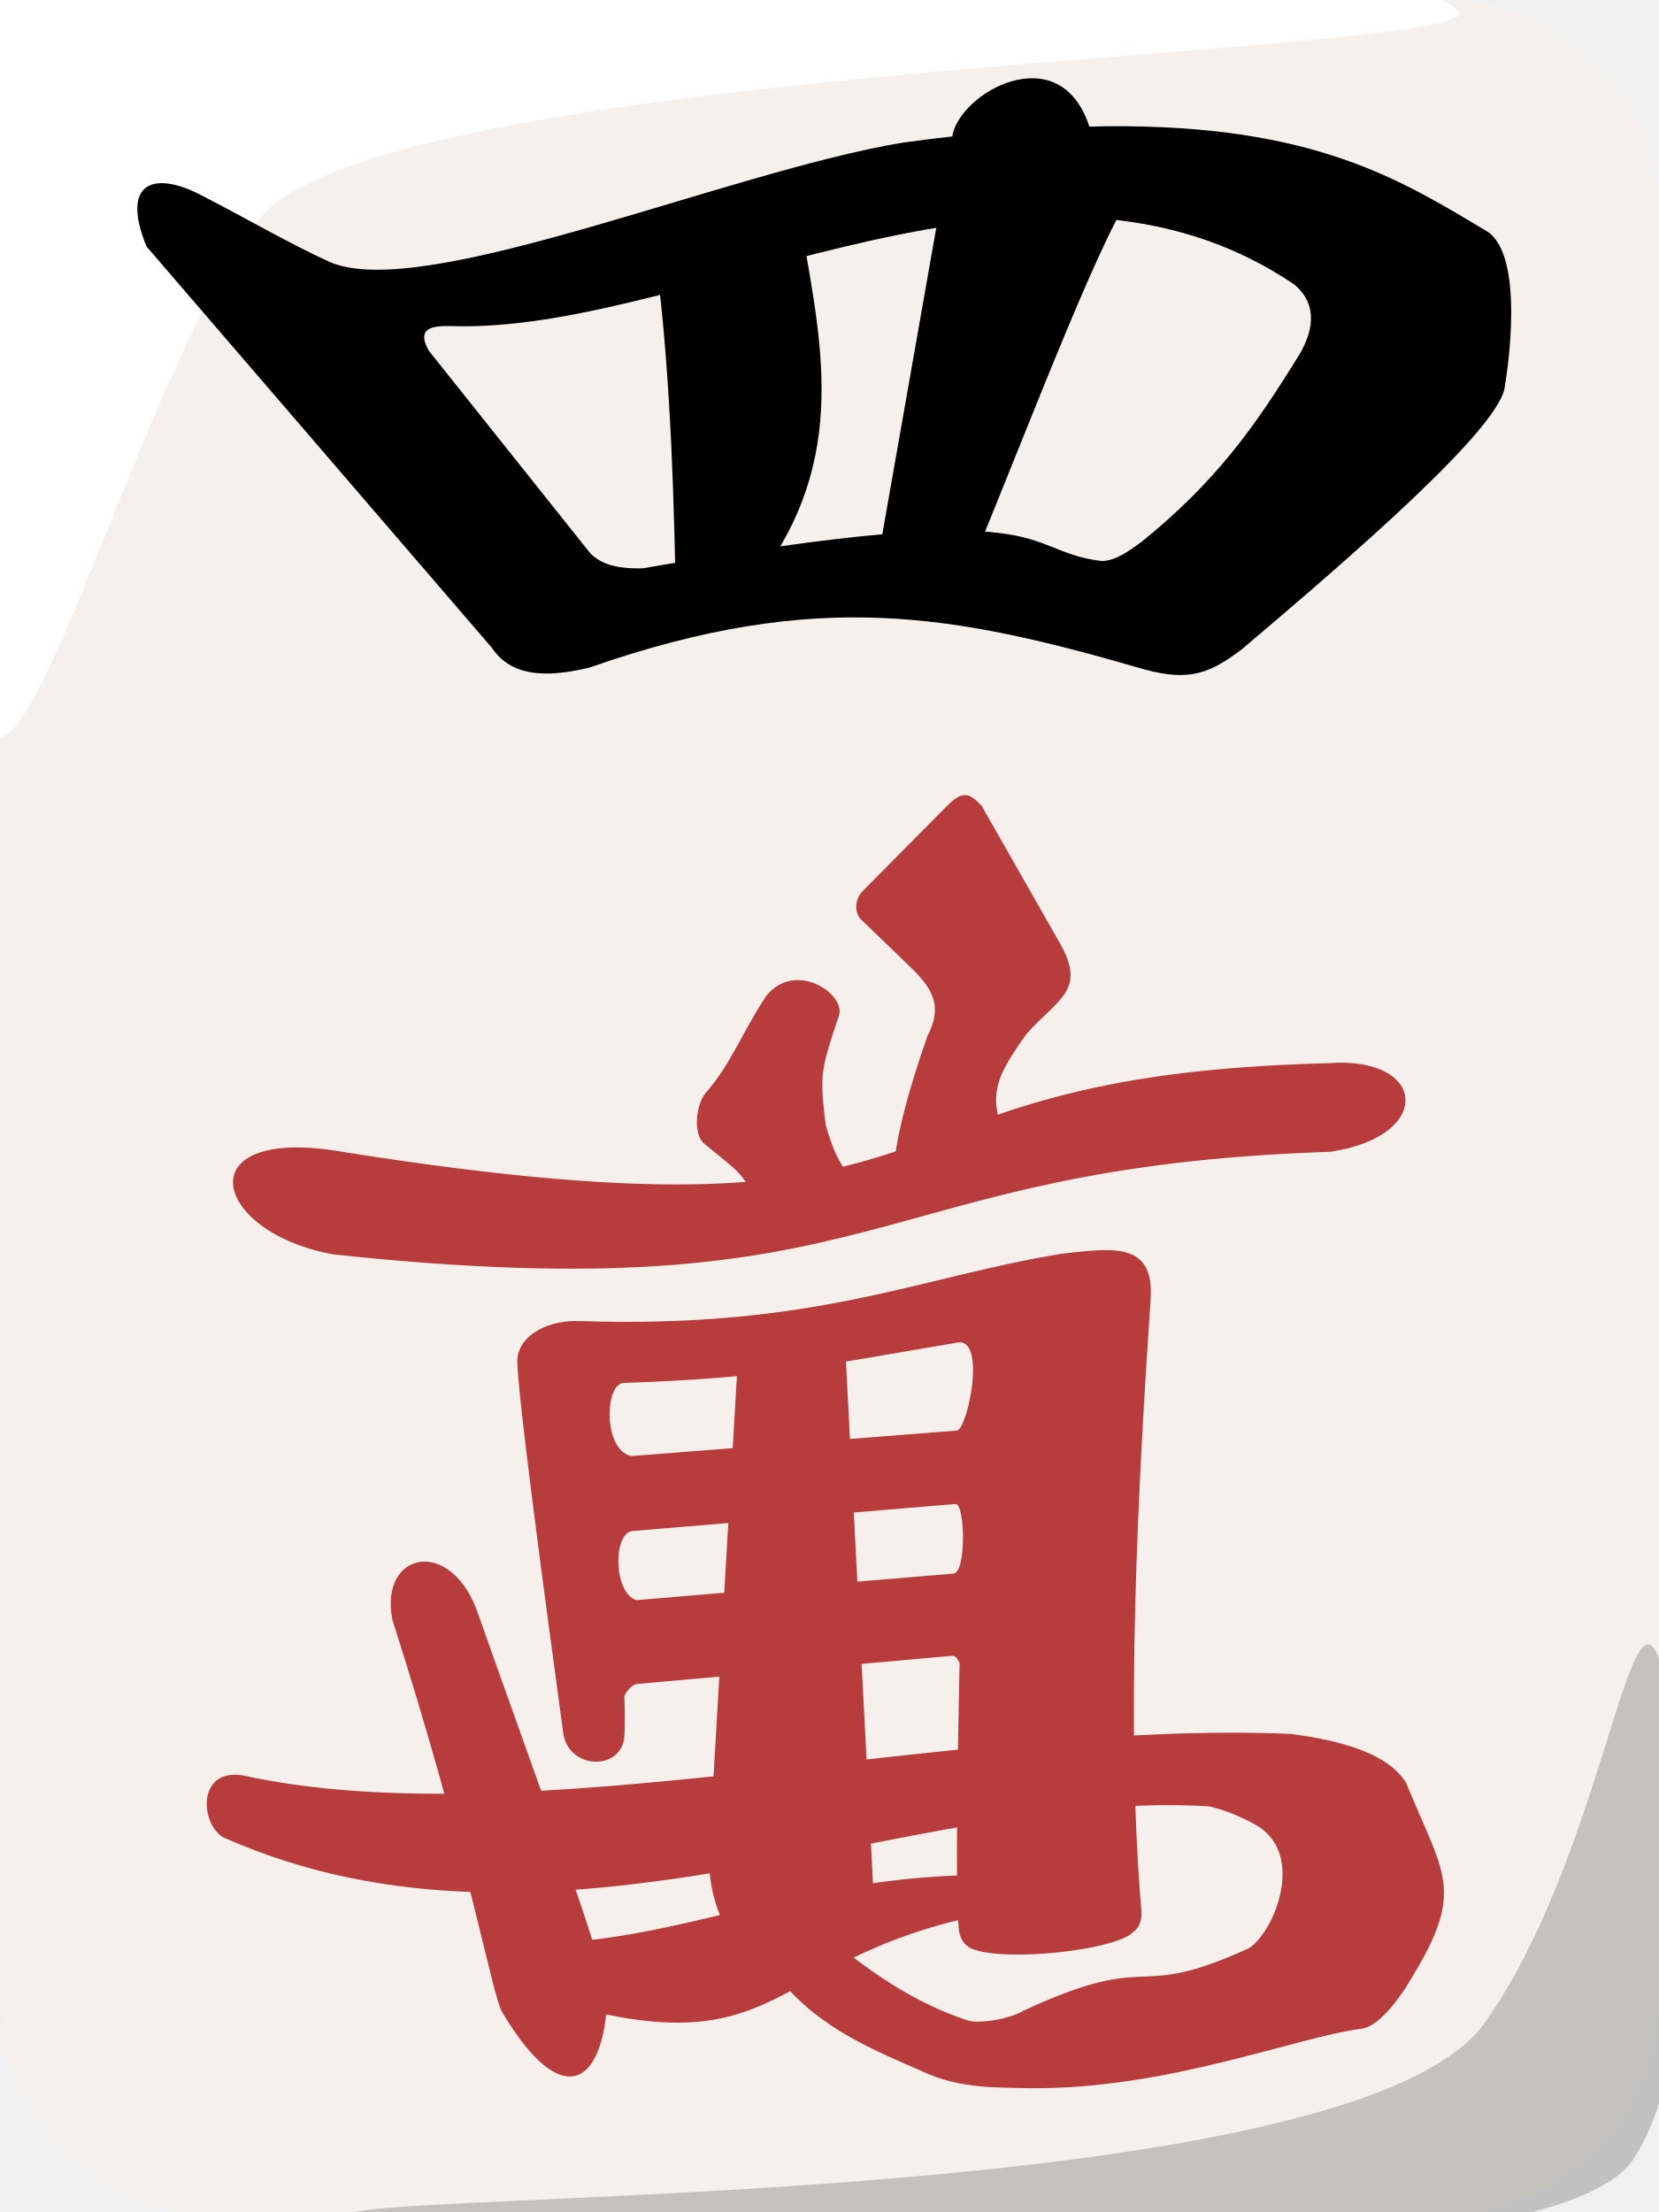
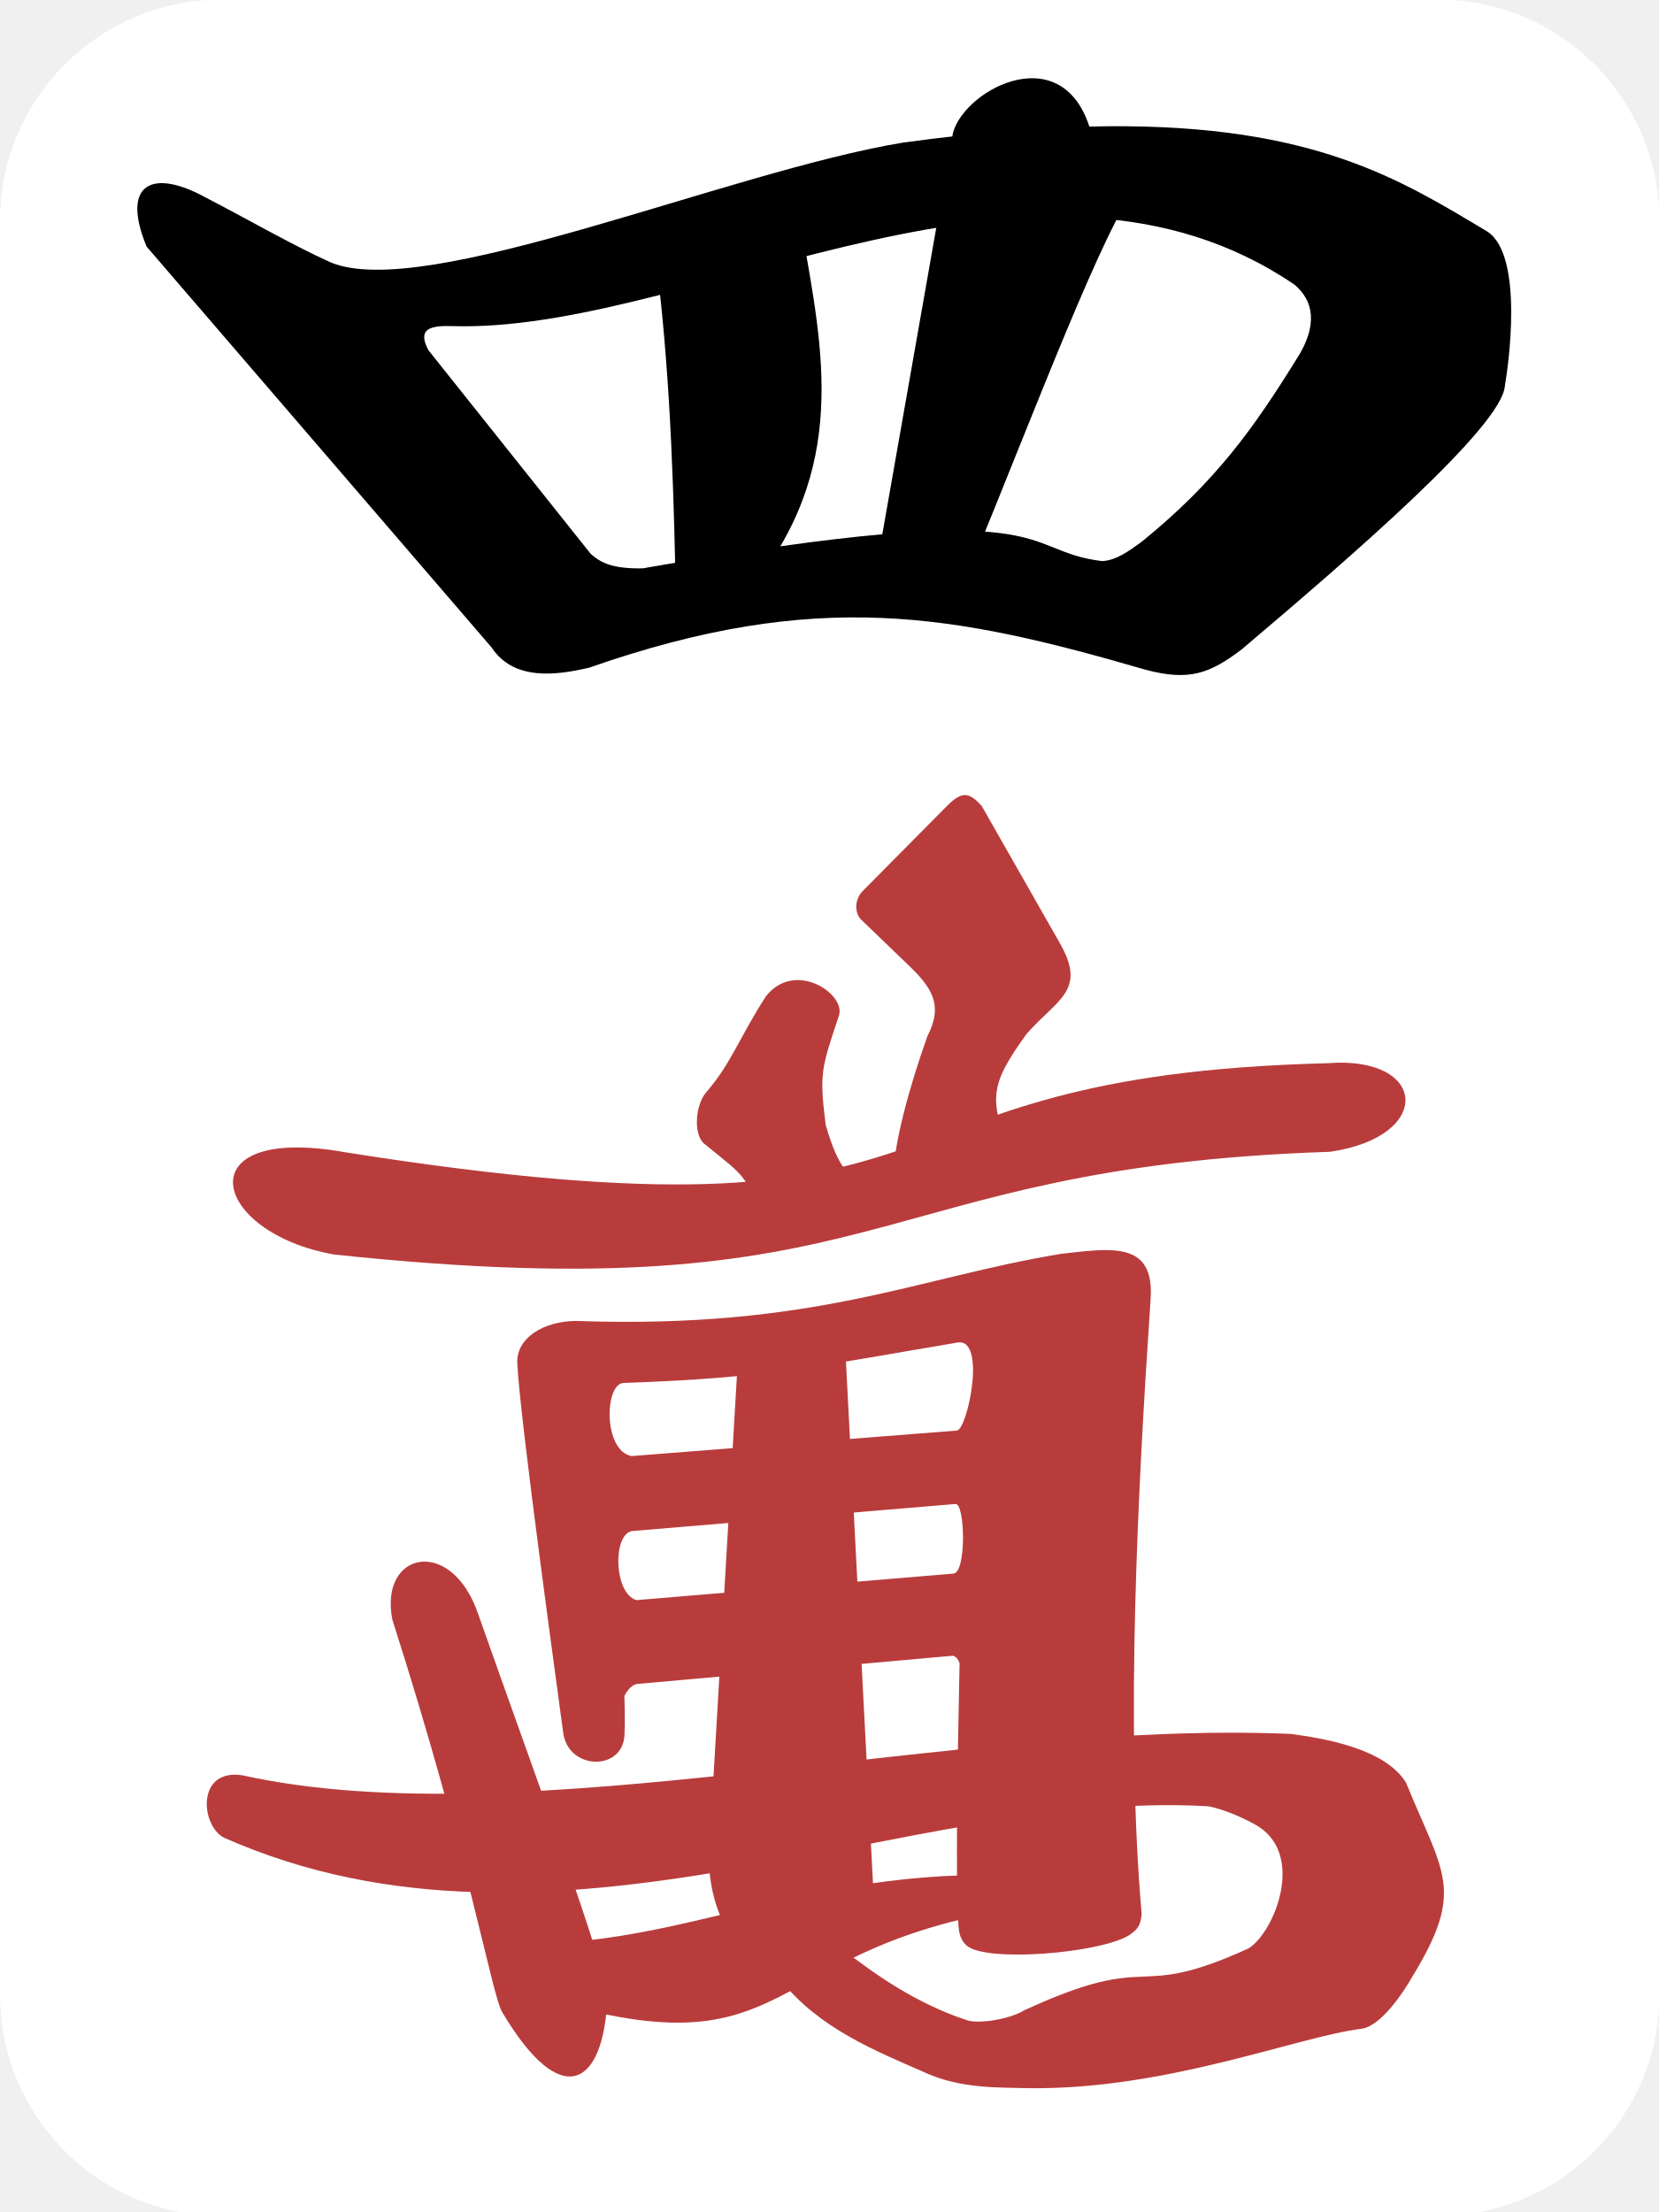
<svg xmlns="http://www.w3.org/2000/svg" width="300" height="400">
-   <g transform="translate(0 -652.362)">
-     <rect width="300.059" height="400.778" y="652.284" ry="40" style="opacity:1;fill:#f5f0eb;fill-opacity:1;fill-rule:nonzero;stroke:none;stroke-width:10;stroke-linecap:butt;stroke-linejoin:round;stroke-miterlimit:4;stroke-dasharray:none;stroke-dashoffset:0;stroke-opacity:1" />
-     <path d="M-4.769 775.071c-4.881-33.076-12.077-100.834 3.49-123.007 20.277-26.12 234.78-20.433 264.593 1.846 12.9 8.739-192.964 9.211-216.215 37.835C24.391 719.112.651 818.187-4.769 775.07Z" mask="url(#b)" style="fill:#fff;fill-opacity:1;fill-rule:evenodd;stroke:none;stroke-width:1px;stroke-linecap:butt;stroke-linejoin:miter;stroke-opacity:1;filter:url(#a)" />
-     <path d="M151.736 1025.018c-3.327-9.314-10.249-68.454 5.318-90.627 20.277-26.12 219.436-16.458 231.555-9.932 11.074 5.317-178.604.06-204.851 34.867-21.594 30-26.501 82.178-32.022 65.692z" mask="url(#c)" style="fill:#000;fill-opacity:.196;fill-rule:evenodd;stroke:none;stroke-width:1px;stroke-linecap:butt;stroke-linejoin:miter;stroke-opacity:1;filter:url(#a)" transform="rotate(180 225.969 988.943)" />
-   </g>
+   <rect width="300.059" height="400.778" y="652.284" ry="40" style="opacity:1;fill:#fff;fill-opacity:1;fill-rule:nonzero;stroke:none;stroke-width:10;stroke-linecap:butt;stroke-linejoin:round;stroke-miterlimit:4;stroke-dasharray:none;stroke-dashoffset:0;stroke-opacity:1" transform="translate(0 -652.362)" />
  <path d="M-973.9 230.335c101.51 10.776 95.086-15.763 180.061-18.577 18.885-2.746 17.635-17.46-.449-16.017-90.368 2.243-58.78 34.94-177.693 16.091-28.997-5.176-24.264 14.568-1.919 18.503z" style="fill:#b93c3c;fill-opacity:1;fill-rule:evenodd;stroke:none;stroke-width:1px;stroke-linecap:butt;stroke-linejoin:miter;stroke-opacity:1" transform="translate(1034.343 -3.476)" />
  <path d="M-882.636 187.136c1.312-3.924-7.997-10.181-13.22-3.472-4.83 7.479-6.263 12.155-10.86 17.42-1.958 2.393-2.24 7.725-.216 9.267 7.568 6.199 6.724 4.784 11.5 14.738l20.53-1.762c-6.52-8.589-7.597-7.834-10.131-16.424-1.165-9.327-.808-10.176 2.397-19.767zM-856.843 149.174c-2.072-2.165-3.31-2.932-6.213 0l-15.391 15.54c-1.348 1.501-1.372 3.706-.264 4.97l9.17 8.834c4.353 4.252 5.464 7.314 2.9 12.336-3.42 9.616-5.987 19.367-6.097 24.708l21.18-3.487c-3.959-9.818-3.87-12.358 2.866-21.647 5.559-6.327 10.933-7.774 5.995-16.417zM-834.44 229.53c-2.379 0-5.115.351-7.986.675-25.98 4.24-44.632 13.662-87.783 12.14-5.841.03-10.797 3.109-10.592 7.59.416 9.893 7.7 62.177 8.305 66.89.853 6.417 9.79 6.987 10.967 1.34.215-1.033.221-3.957.098-7.995.547-1.144 1.397-2.02 2.308-2.184l56.983-5.092c.58.007 1.014.545 1.32 1.33-.442 20.094-.684 39.742-.254 46.624.124 1.52.051 3.12 1.57 4.486 3.627 3.034 24.108 1.363 29.408-1.947 1.469-1.078 2-1.583 2.198-3.83-2.961-33.992-.668-77.218 1.605-110.873.597-7.453-2.911-9.155-8.146-9.155zm-26.98 16.763c5.652-1.39 2.022 15.828.088 15.877l-58.828 4.611c-5.127-1.024-4.88-13.066-1.422-13.228 26.639-.896 35.744-3.181 60.162-7.26zm-.129 29.152c1.706-.13 2.018 12.385-.38 12.586l-57.32 4.797c-4.102-1.15-4.353-11.962-.78-12.492z" style="fill:#b93c3c;fill-opacity:1;fill-rule:evenodd;stroke:none;stroke-width:1px;stroke-linecap:butt;stroke-linejoin:miter;stroke-opacity:1" transform="translate(1034.343 -3.476)" />
  <path d="m-881.542 246.32-19.233.635-5.291 90.56c-.751 10.291 4.492 20.61 11.24 20.762l18.743-6.546z" style="fill:#b93c3c;fill-opacity:1;fill-rule:evenodd;stroke:none;stroke-width:1px;stroke-linecap:butt;stroke-linejoin:miter;stroke-opacity:1" transform="translate(1034.343 -3.476)" />
  <path d="m-942.636 354.94.846 8.028c54.246 18.284 41.637-8.576 96.894-15.151l-.634-4.928c-42.242-2.988-64.353 13.179-97.106 12.051z" style="fill:#b93c3c;fill-opacity:1;fill-rule:evenodd;stroke:none;stroke-width:1px;stroke-linecap:butt;stroke-linejoin:miter;stroke-opacity:1" transform="translate(1034.343 -3.476)" />
  <path d="M-947.816 295.507c-4.79-14.35-18.047-11.53-15.57.885 13.898 43.448 17.943 67.498 19.8 70.859 10.792 18.228 18.402 13.453 19.078-2.434.112-4.85-14.234-43.495-23.308-69.31z" style="fill:#b93c3c;fill-opacity:1;fill-rule:evenodd;stroke:none;stroke-width:1px;stroke-linecap:butt;stroke-linejoin:miter;stroke-opacity:1" transform="translate(1034.343 -3.476)" />
  <path d="M-990.503 324.512c-8.36-1.304-7.6 9.084-3.317 11.288 59.848 26.468 123.839-8.865 177.967-5.69 2.058.368 5.312 1.563 8.294 3.201 9.557 5.048 3.734 19.51-.976 22.479-21.536 9.845-16.514.091-40.673 11.25-2.278 1.46-8.257 2.596-10.482 1.685-8.943-2.978-16.302-8.103-22.15-12.665l-11.189 5.646c6.906 8.601 17.1 12.672 25.541 16.372 6.747 3.213 14.126 2.854 19.03 3.005 25.107.345 48.588-9.297 60.402-10.755 3.458-.53 7.483-6.526 9.05-9.31 9.692-15.872 5.689-18.57-1.085-35.189-3.85-6.232-14.98-8.011-20.828-8.804-60.717-2.575-138.254 18.811-189.584 7.487z" style="fill:#b93c3c;fill-opacity:1;fill-rule:evenodd;stroke:none;stroke-width:1px;stroke-linecap:butt;stroke-linejoin:miter;stroke-opacity:1" transform="translate(1034.343 -3.476)" />
  <path d="M196.195 673.025c-9.704.094-20.984 1.04-34.275 3.09-29.384 5.486-80.09 30.043-95.83 22.551-6.568-3.343-14.09-8.274-20.986-12.272-8.73-5.377-14.173-2.691-9.79 9.304l57.799 75.627c3.701 6.32 10.9 5.212 16.35 3.76 38.288-15.076 61.257-10.002 93.056.382 7.356 2.223 10.835.76 16.23-3.88 18.04-17.198 43.534-41.938 43.993-49.607.557-3.541 3.243-24.47-2.9-29.08-14.42-9.707-28.99-20.213-63.647-19.875zm31.338 29.873c4.09 3.922 3.099 9.22.35 13.988-7.246 13.149-13.563 23.153-25.932 34.462-2.14 1.74-4.257 3.53-6.633 3.657-14.606-1.95-5.85-12.66-76.937 1.37-4.843.095-6.992-.947-8.745-2.798l-27.103-38.294c-2.633-5.44 2.487-4.524 5.771-4.547 39.938.11 96.303-40.712 139.229-7.838z" style="fill:#000;fill-opacity:1;fill-rule:evenodd;stroke:none;stroke-width:1px;stroke-linecap:butt;stroke-linejoin:miter;stroke-opacity:1" transform="matrix(1.08 0 0 .95915 -11.636 -622.7)" />
  <path d="M119.86 691.939c2.814 21.72 3.574 43.44 3.996 65.16l15.049-.494c14.54-23.12 8.788-45.486 5.45-68.623zM193.617 674.851c-4.141-18.993-21.212-9.07-23.277-.597l-12.566 80.372 15.707.99c10.273-28.167 22.455-64.537 27.787-71.467z" style="fill:#000;fill-opacity:1;fill-rule:evenodd;stroke:none;stroke-width:1px;stroke-linecap:butt;stroke-linejoin:miter;stroke-opacity:1" transform="matrix(1.08 0 0 .95915 -11.636 -622.7)" />
</svg>
